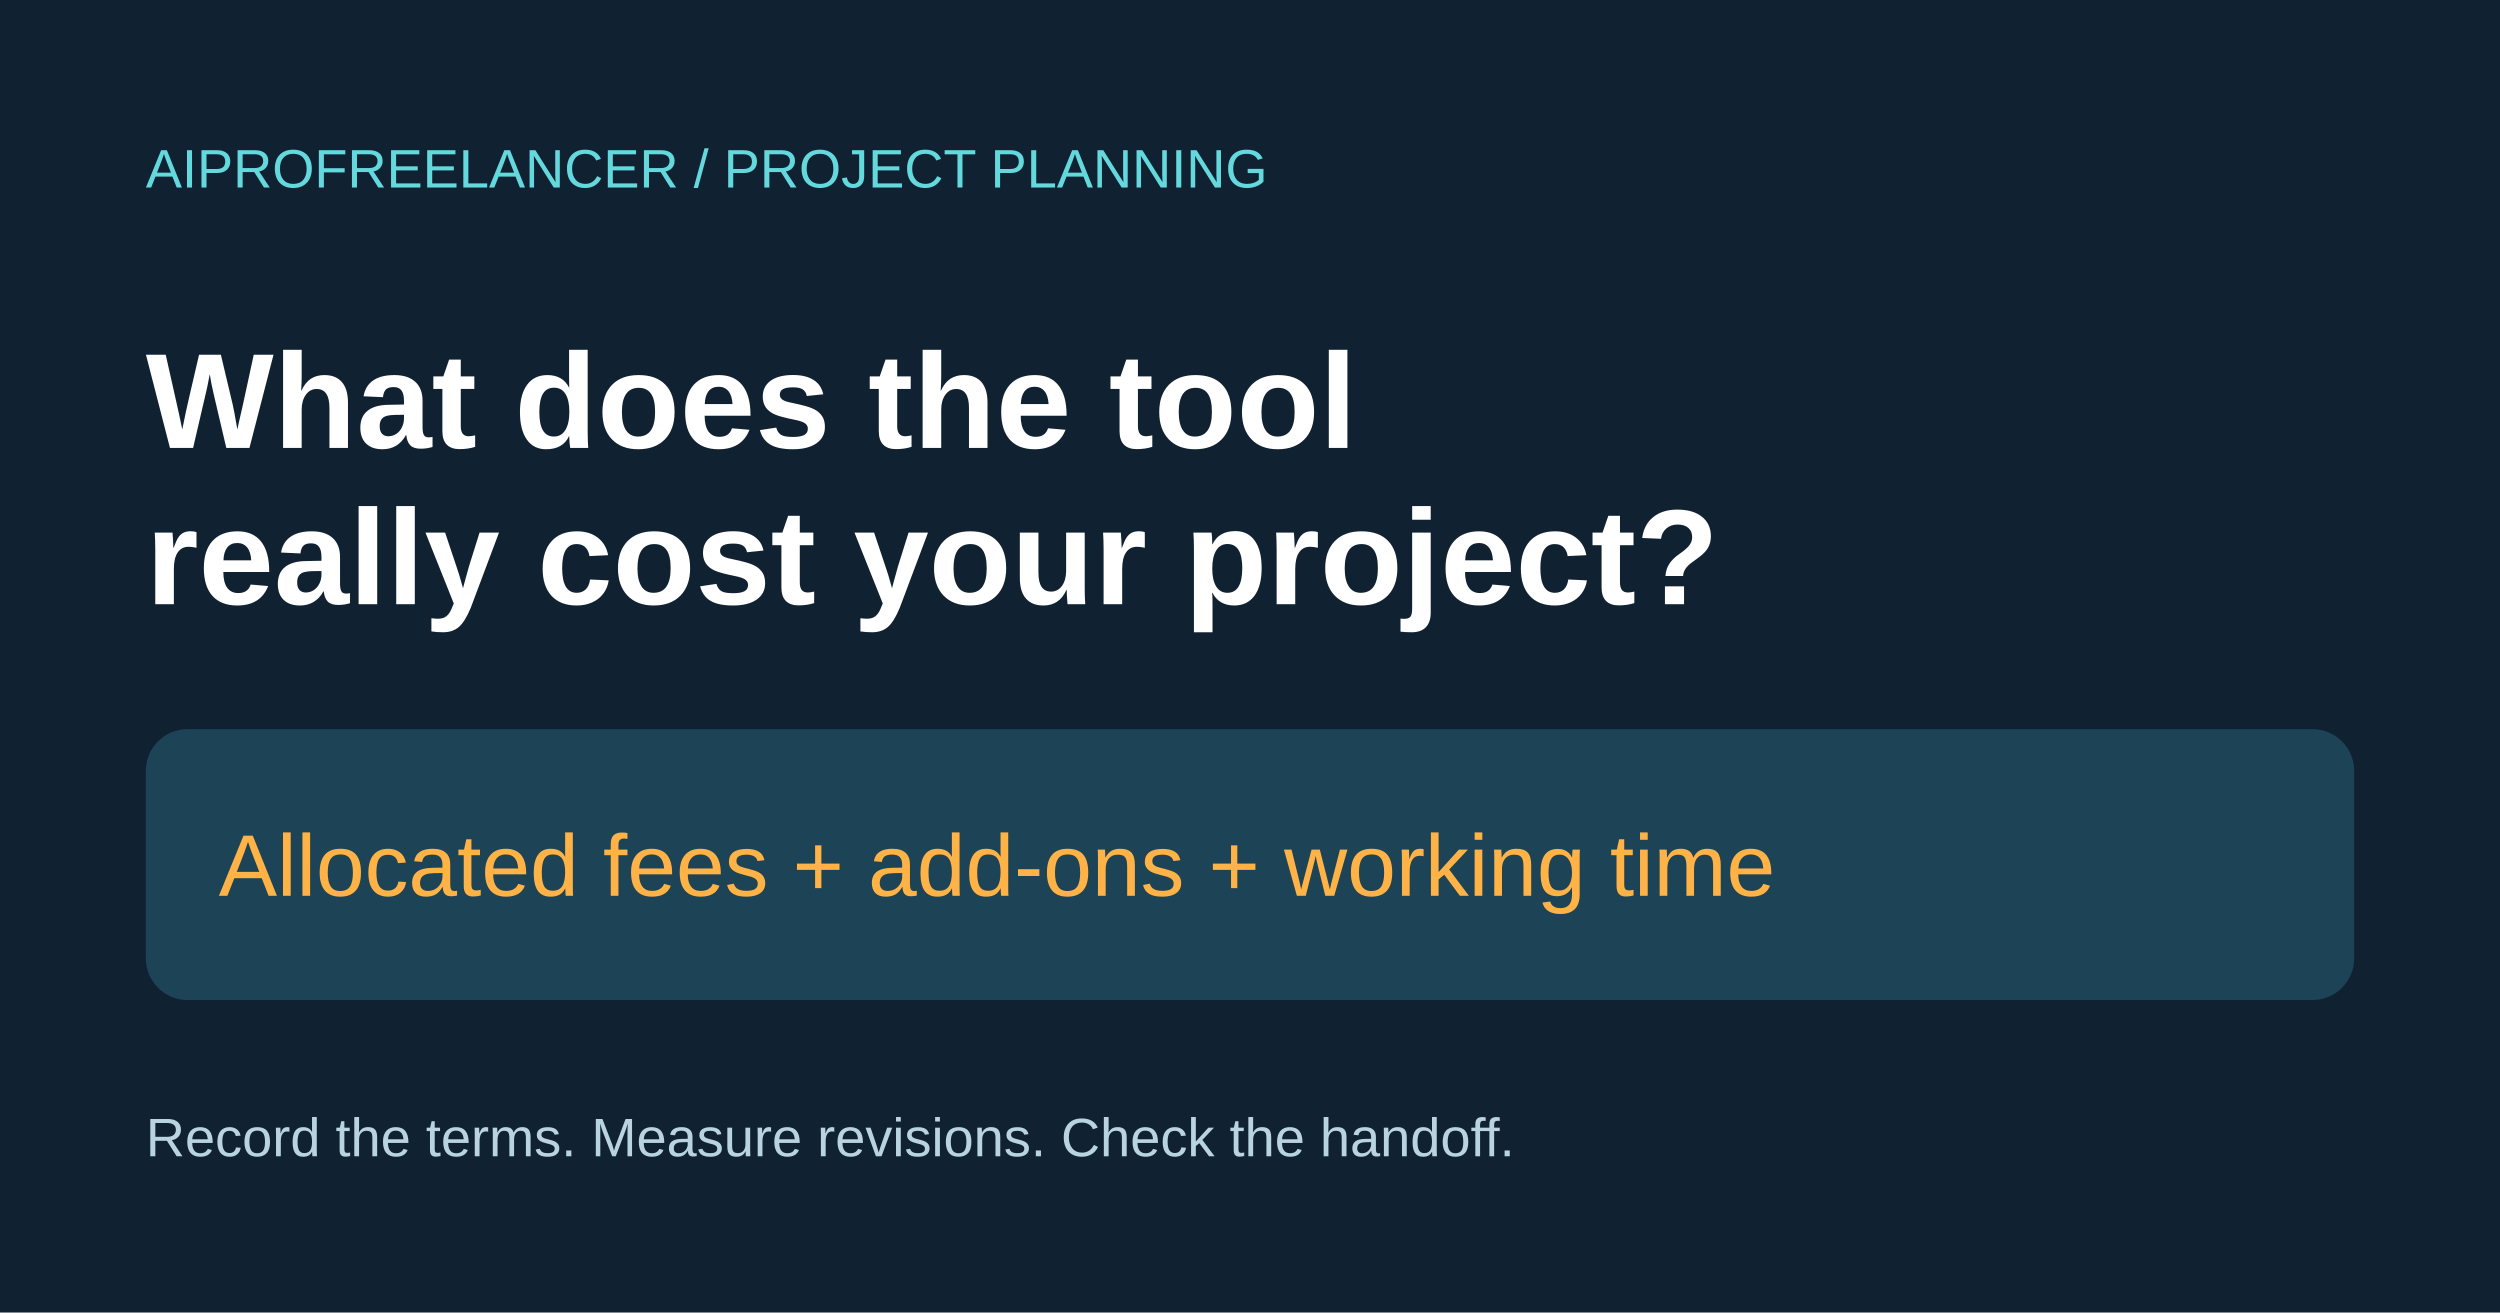
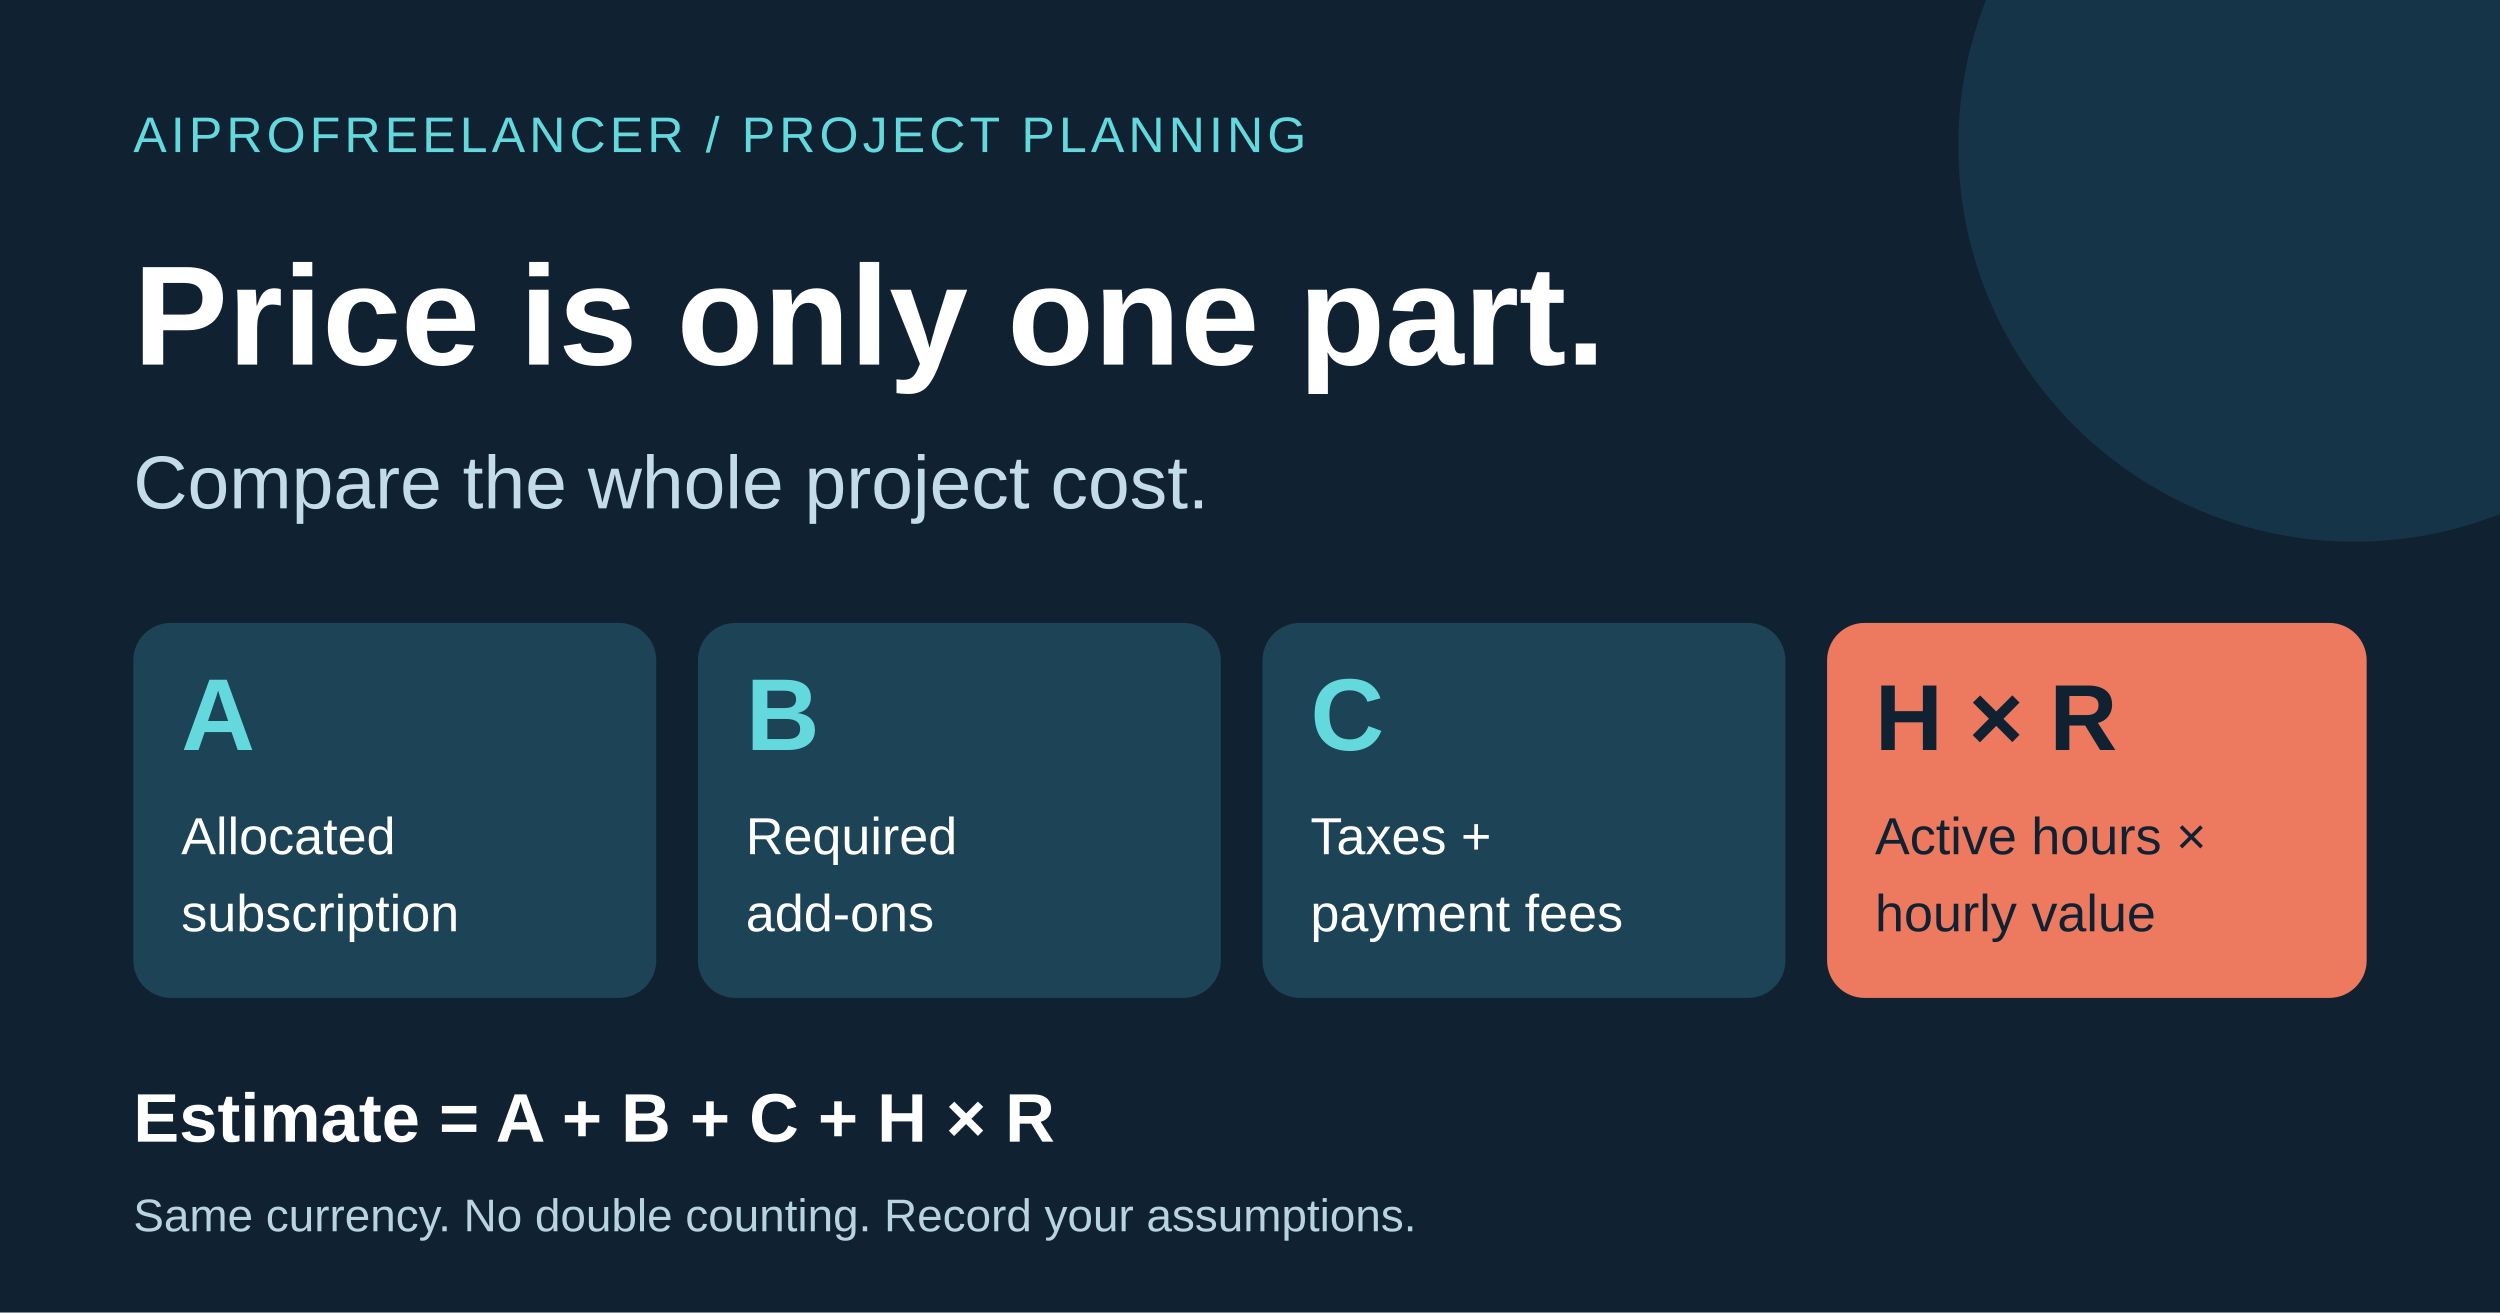
<svg xmlns="http://www.w3.org/2000/svg" width="1200" height="630" viewBox="0 0 1200 630" role="img" aria-labelledby="title desc">
  <rect width="1200" height="630" fill="#102232" />
+   <circle cx="1130" cy="70" r="190" fill="#163447" />
  <g font-family="Arial,sans-serif">
-     <text x="70" y="90" fill="#64d9dd" font-size="26">AIPROFREELANCER / PROJECT PLANNING</text>
-     <text x="70" y="215" fill="#fff" font-size="65" font-weight="700">What does the tool</text>
-     <text x="70" y="290" fill="#fff" font-size="65" font-weight="700">really cost your project?</text>
-     <rect x="70" y="350" width="1060" height="130" rx="20" fill="#1d4356" />
-     <text x="105" y="430" fill="#ffb347" font-size="42">Allocated fees + add-ons + working time</text>
-     <text x="70" y="555" fill="#b9d4e0" font-size="26">Record the terms. Measure revisions. Check the handoff.</text>
+     <text x="64" y="73" fill="#64d9dd" font-size="24" letter-spacing="2">AIPROFREELANCER / PROJECT PLANNING</text>
+     <text x="64" y="175" fill="#ffffff" font-size="68" font-weight="700">Price is only one part.</text>
+     <text x="64" y="244" fill="#c3dce7" font-size="36">Compare the whole project cost.</text>
+     <g fill="#1d4356">
+       <rect x="64" y="299" width="251" height="180" rx="18" />
+       <rect x="335" y="299" width="251" height="180" rx="18" />
+       <rect x="606" y="299" width="251" height="180" rx="18" />
+     </g>
+     <rect x="877" y="299" width="259" height="180" rx="18" fill="#ed795e" />
+     <g fill="#64d9dd" font-size="49" font-weight="700">
+       <text x="87" y="360">A</text>
+       <text x="358" y="360">B</text>
+       <text x="629" y="360">C</text>
+     </g>
+     <text x="900" y="360" fill="#102232" font-size="45" font-weight="700">H × R</text>
+     <g fill="#ffffff" font-size="25">
+       <text x="87" y="410">Allocated</text>
+       <text x="87" y="447">subscription</text>
+       <text x="358" y="410">Required</text>
+       <text x="358" y="447">add-ons</text>
+       <text x="629" y="410">Taxes +</text>
+       <text x="629" y="447">payment fees</text>
+     </g>
+     <g fill="#102232" font-size="25">
+       <text x="900" y="410">Active hours ×</text>
+       <text x="900" y="447">hourly value</text>
+     </g>
+     <text x="64" y="548" fill="#ffffff" font-size="33" font-weight="700">Estimate = A + B + C + H × R</text>
+     <text x="64" y="591" fill="#b9d4e0" font-size="22">Same currency. No double counting. Record your assumptions.</text>
  </g>
</svg>
